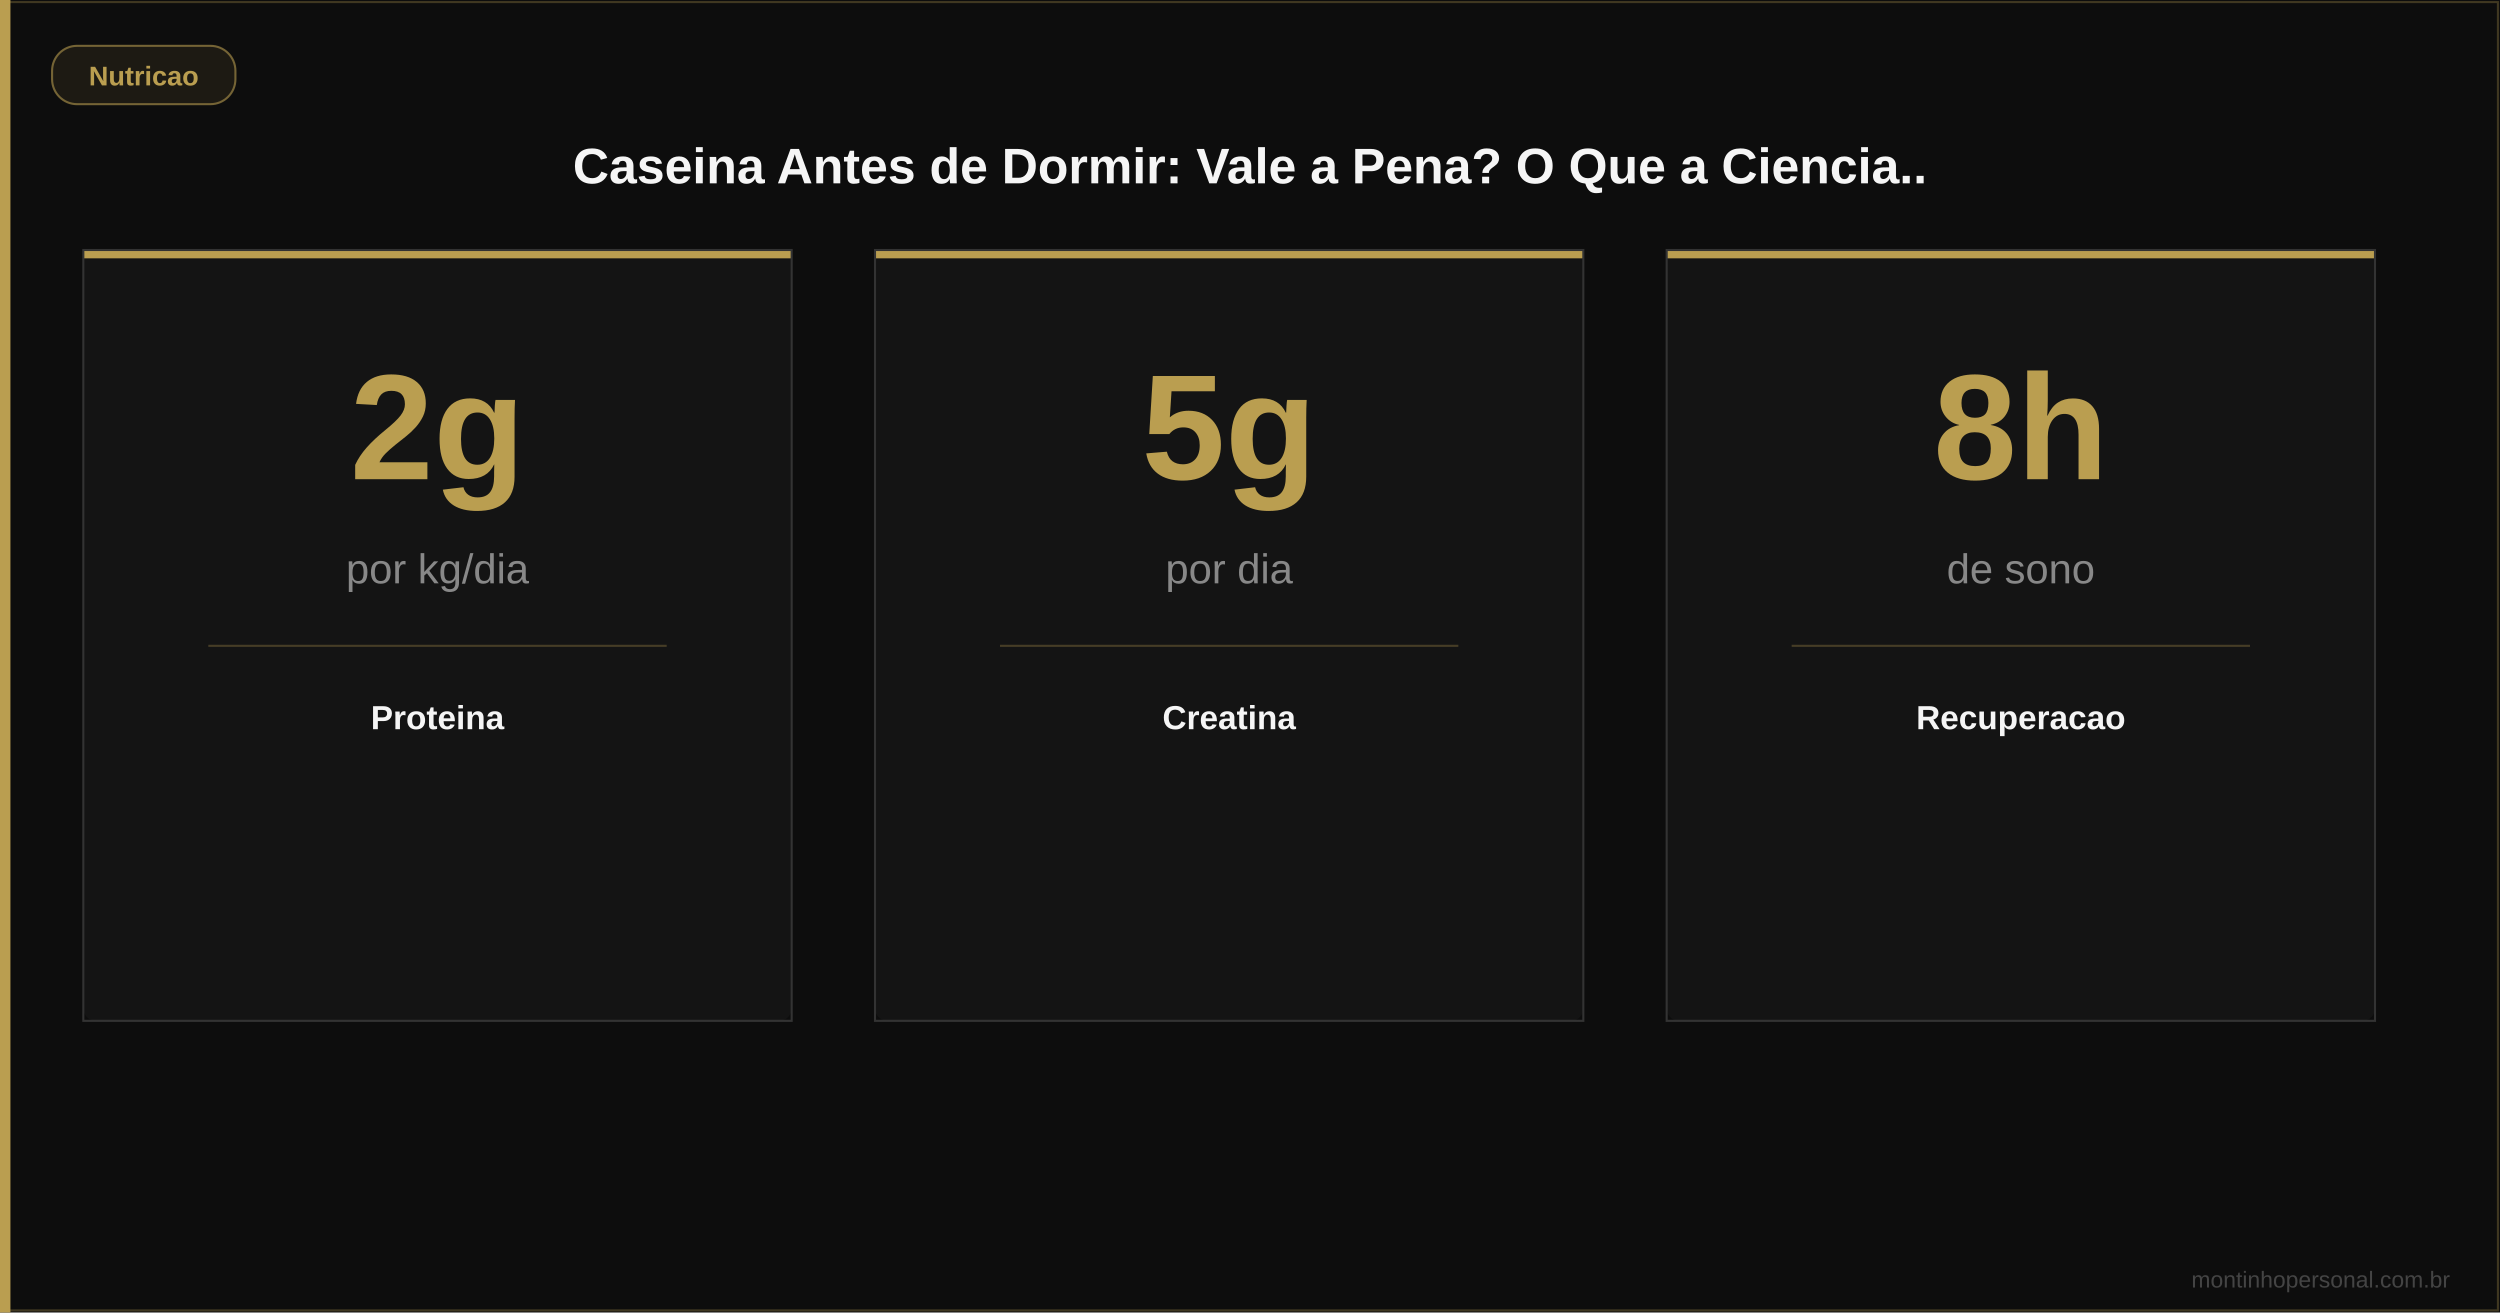
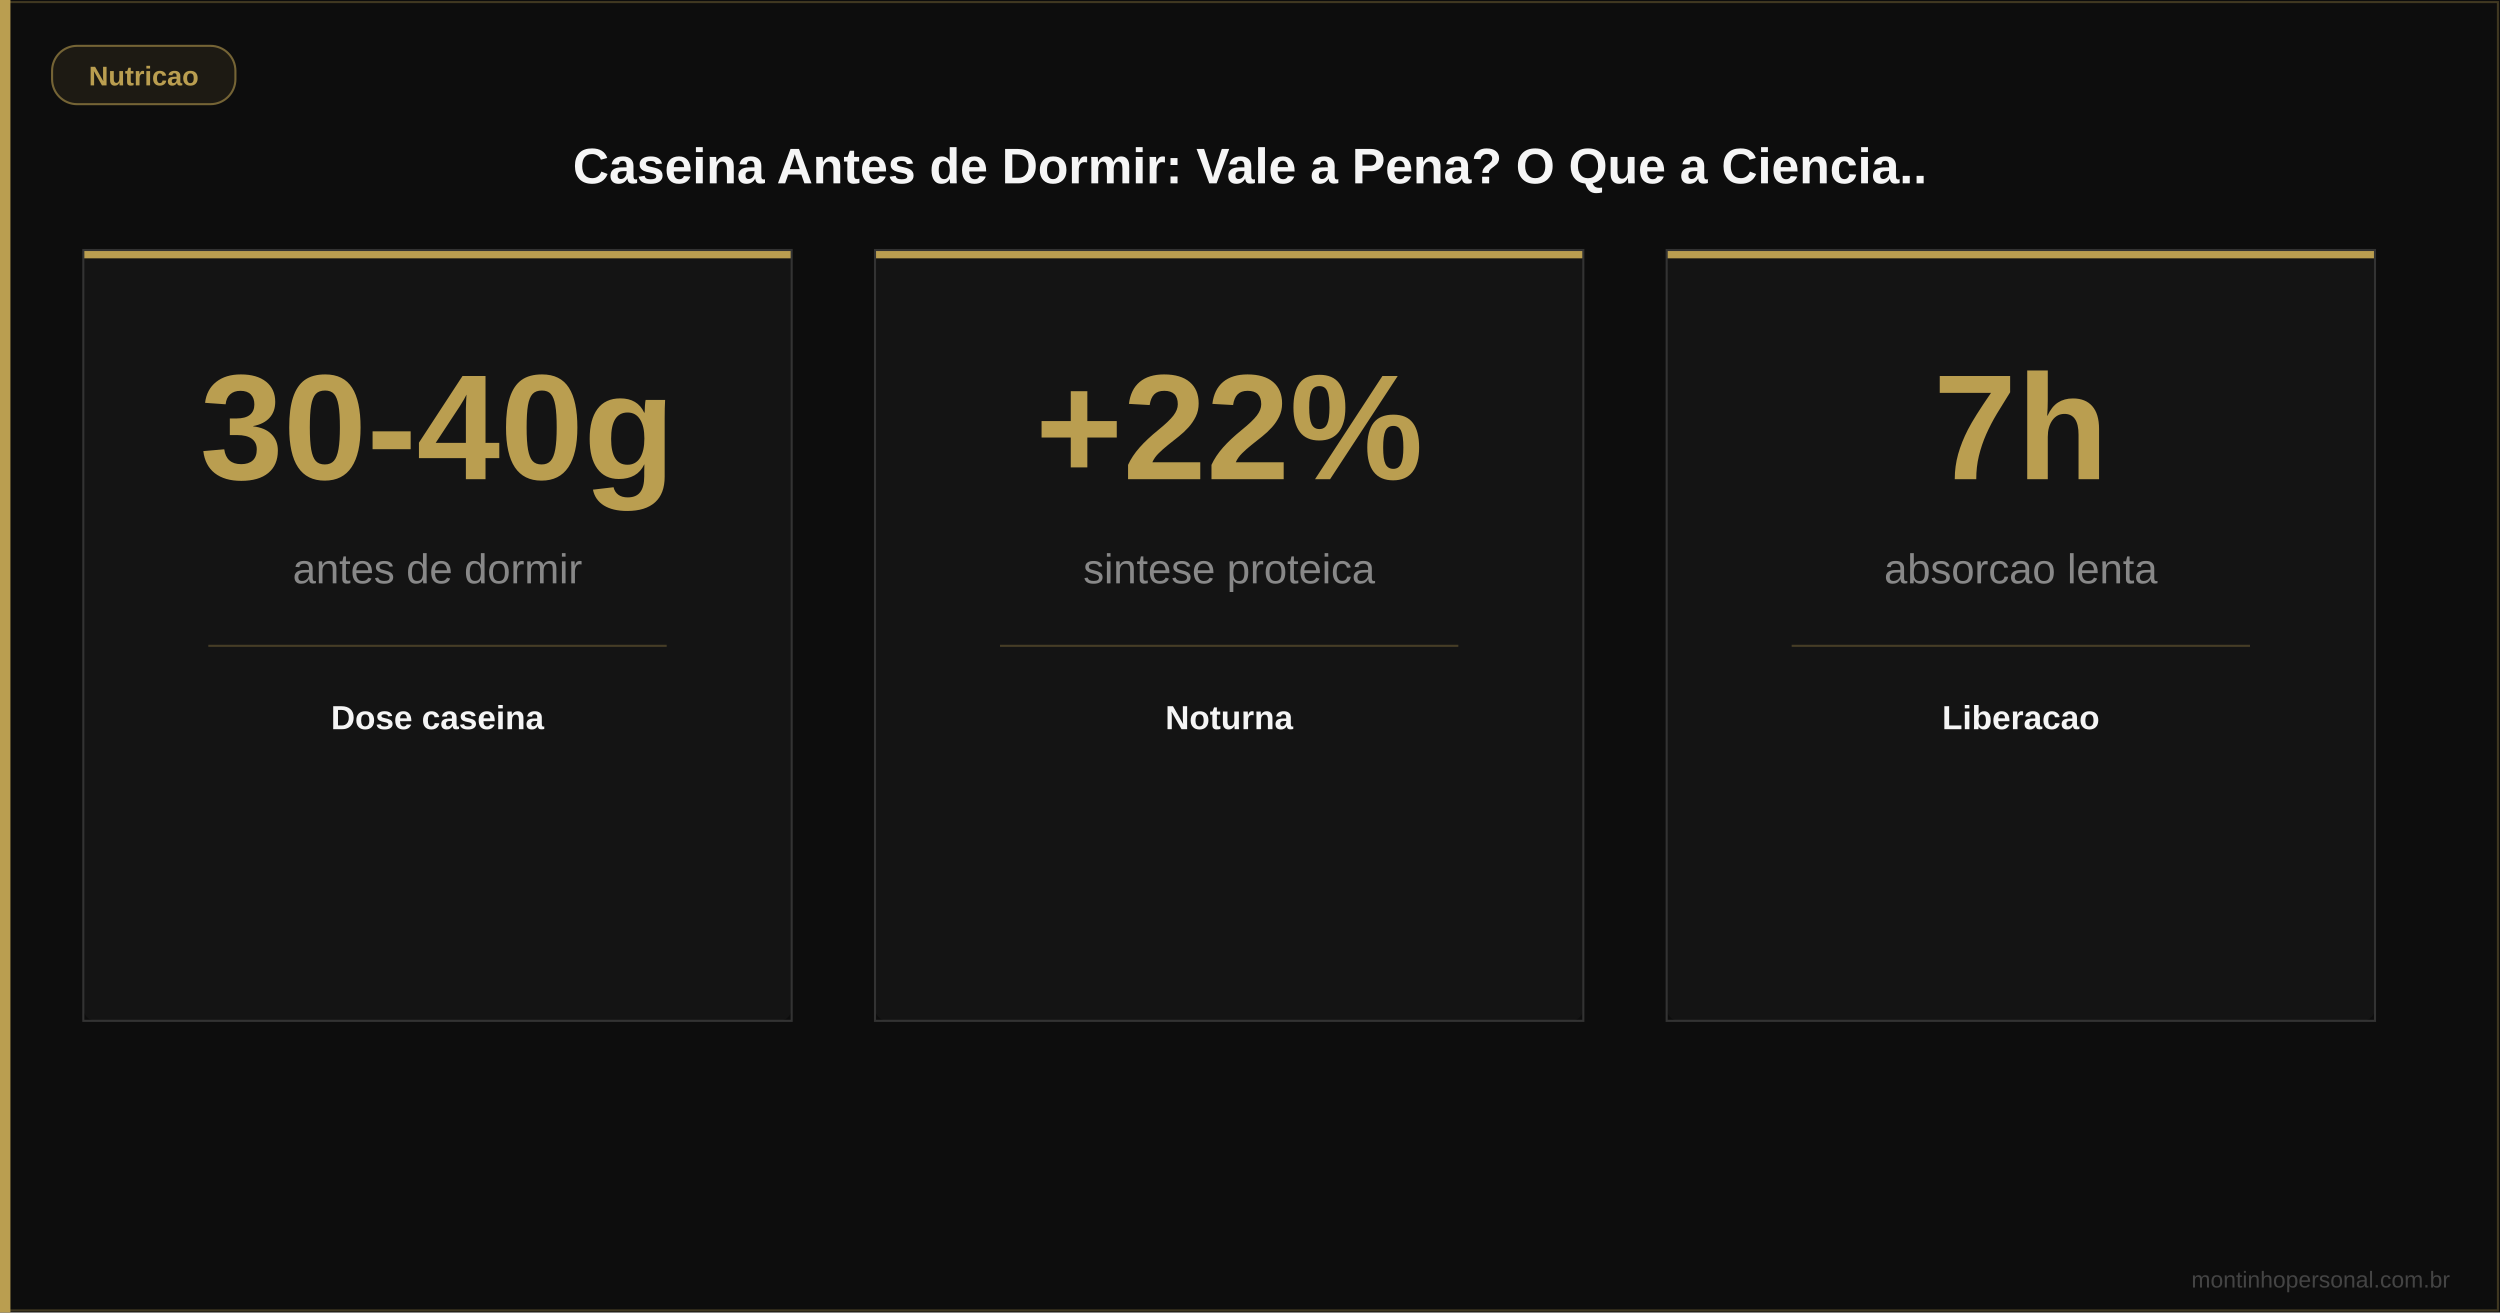
<svg xmlns="http://www.w3.org/2000/svg" viewBox="0 0 1200 630" width="1200" height="630" role="img" aria-label="Caseina Antes de Dormir: Vale a Pena? O Que a Ciencia Diz">
  <rect width="1200" height="630" fill="#0d0d0d" />
  <rect x="0" y="0" width="5" height="630" fill="#BA9E50" />
  <rect x="1" y="1" width="1198" height="628" fill="none" stroke="#BA9E50" stroke-width="1" opacity="0.3" />
  <rect x="25" y="22" width="88" height="28" rx="12" fill="#BA9E50" fill-opacity="0.15" stroke="#BA9E50" stroke-width="1" opacity="0.6" />
  <text x="69" y="41" font-family="Arial,sans-serif" font-size="13" fill="#BA9E50" text-anchor="middle" font-weight="600">Nutricao</text>
  <text x="600" y="88" font-family="Arial,sans-serif" font-size="24" fill="#F5F5F5" text-anchor="middle" font-weight="bold">Caseina Antes de Dormir: Vale a Pena? O Que a Ciencia..</text>
  <rect x="40" y="120" width="340" height="370" rx="6" fill="#141414" stroke="#BA9E50" stroke-width="0" stroke-opacity="0" />
  <rect x="40" y="120" width="340" height="4" fill="#BA9E50" />
  <rect x="40" y="120" width="340" height="370" fill="none" stroke="#333" stroke-width="1" />
-   <text x="210" y="230" font-family="Arial,sans-serif" font-size="72" fill="#BA9E50" text-anchor="middle" font-weight="bold">2g</text>
-   <text x="210" y="280" font-family="Arial,sans-serif" font-size="20" fill="#888888" text-anchor="middle">por kg/dia</text>
+   <text x="210" y="230" font-family="Arial,sans-serif" font-size="72" fill="#BA9E50" text-anchor="middle" font-weight="bold">30-40g</text>
+   <text x="210" y="280" font-family="Arial,sans-serif" font-size="20" fill="#888888" text-anchor="middle">antes de dormir</text>
  <line x1="100" y1="310" x2="320" y2="310" stroke="#BA9E50" stroke-width="1" stroke-opacity="0.3" />
-   <text x="210" y="350" font-family="Arial,sans-serif" font-size="16" fill="#F5F5F5" text-anchor="middle" font-weight="600">Proteina</text>
+   <text x="210" y="350" font-family="Arial,sans-serif" font-size="16" fill="#F5F5F5" text-anchor="middle" font-weight="600">Dose caseina</text>
  <rect x="420" y="120" width="340" height="370" rx="6" fill="#141414" stroke="#BA9E50" stroke-width="0" stroke-opacity="0" />
  <rect x="420" y="120" width="340" height="4" fill="#BA9E50" />
  <rect x="420" y="120" width="340" height="370" fill="none" stroke="#333" stroke-width="1" />
-   <text x="590" y="230" font-family="Arial,sans-serif" font-size="72" fill="#BA9E50" text-anchor="middle" font-weight="bold">5g</text>
-   <text x="590" y="280" font-family="Arial,sans-serif" font-size="20" fill="#888888" text-anchor="middle">por dia</text>
+   <text x="590" y="230" font-family="Arial,sans-serif" font-size="72" fill="#BA9E50" text-anchor="middle" font-weight="bold">+22%</text>
+   <text x="590" y="280" font-family="Arial,sans-serif" font-size="20" fill="#888888" text-anchor="middle">sintese proteica</text>
  <line x1="480" y1="310" x2="700" y2="310" stroke="#BA9E50" stroke-width="1" stroke-opacity="0.3" />
-   <text x="590" y="350" font-family="Arial,sans-serif" font-size="16" fill="#F5F5F5" text-anchor="middle" font-weight="600">Creatina</text>
+   <text x="590" y="350" font-family="Arial,sans-serif" font-size="16" fill="#F5F5F5" text-anchor="middle" font-weight="600">Noturna</text>
  <rect x="800" y="120" width="340" height="370" rx="6" fill="#141414" stroke="#BA9E50" stroke-width="0" stroke-opacity="0" />
  <rect x="800" y="120" width="340" height="4" fill="#BA9E50" />
  <rect x="800" y="120" width="340" height="370" fill="none" stroke="#333" stroke-width="1" />
-   <text x="970" y="230" font-family="Arial,sans-serif" font-size="72" fill="#BA9E50" text-anchor="middle" font-weight="bold">8h</text>
-   <text x="970" y="280" font-family="Arial,sans-serif" font-size="20" fill="#888888" text-anchor="middle">de sono</text>
+   <text x="970" y="230" font-family="Arial,sans-serif" font-size="72" fill="#BA9E50" text-anchor="middle" font-weight="bold">7h</text>
+   <text x="970" y="280" font-family="Arial,sans-serif" font-size="20" fill="#888888" text-anchor="middle">absorcao lenta</text>
  <line x1="860" y1="310" x2="1080" y2="310" stroke="#BA9E50" stroke-width="1" stroke-opacity="0.3" />
-   <text x="970" y="350" font-family="Arial,sans-serif" font-size="16" fill="#F5F5F5" text-anchor="middle" font-weight="600">Recuperacao</text>
+   <text x="970" y="350" font-family="Arial,sans-serif" font-size="16" fill="#F5F5F5" text-anchor="middle" font-weight="600">Liberacao</text>
  <text x="1176" y="618" font-family="Arial,sans-serif" font-size="11" fill="#444" text-anchor="end">montinhopersonal.com.br</text>
</svg>
